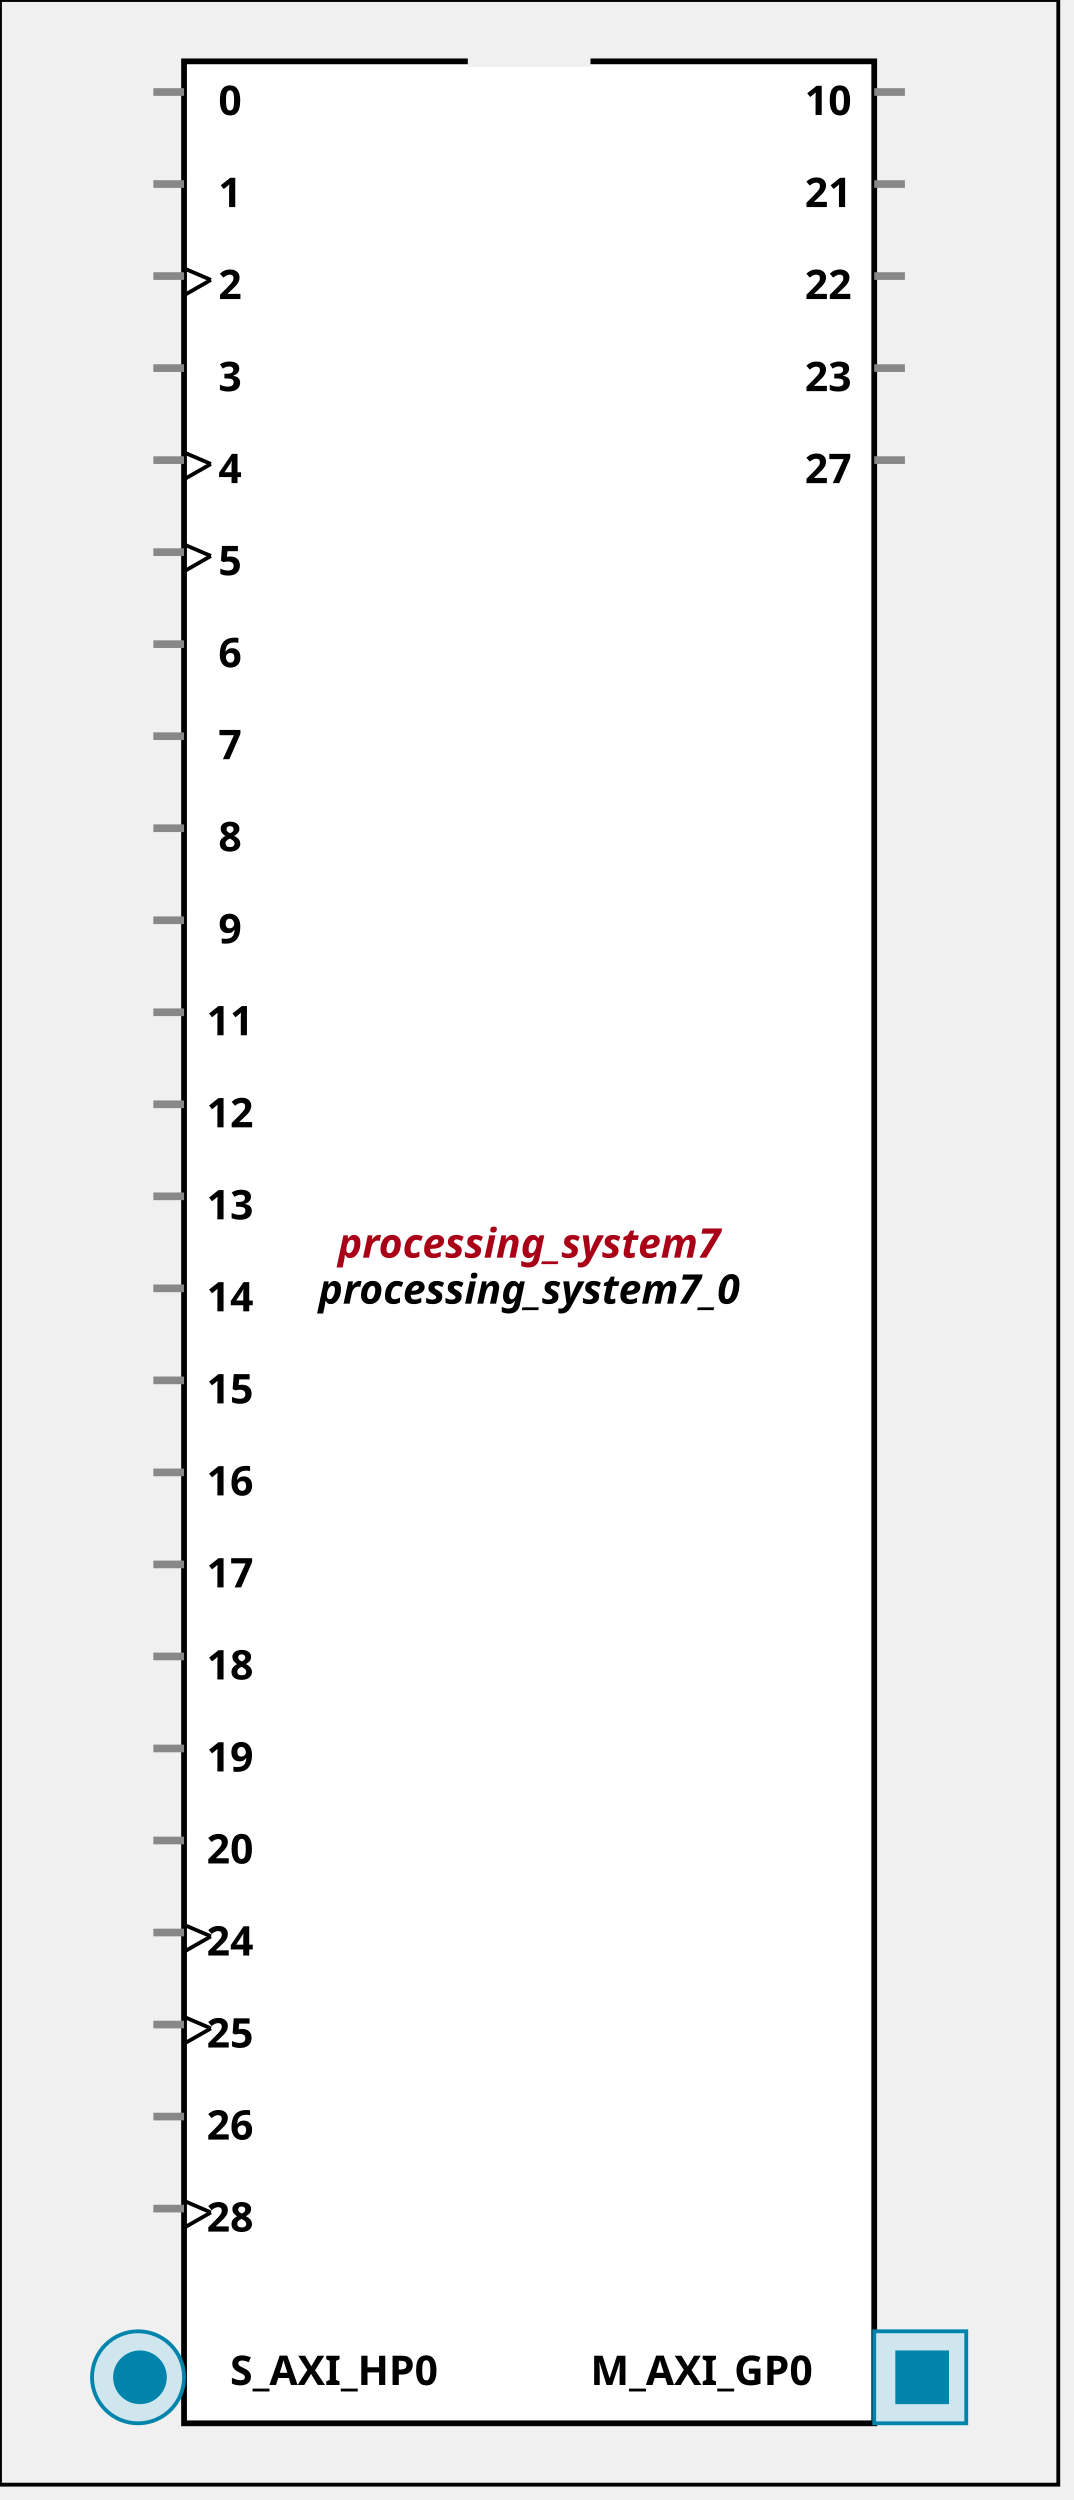
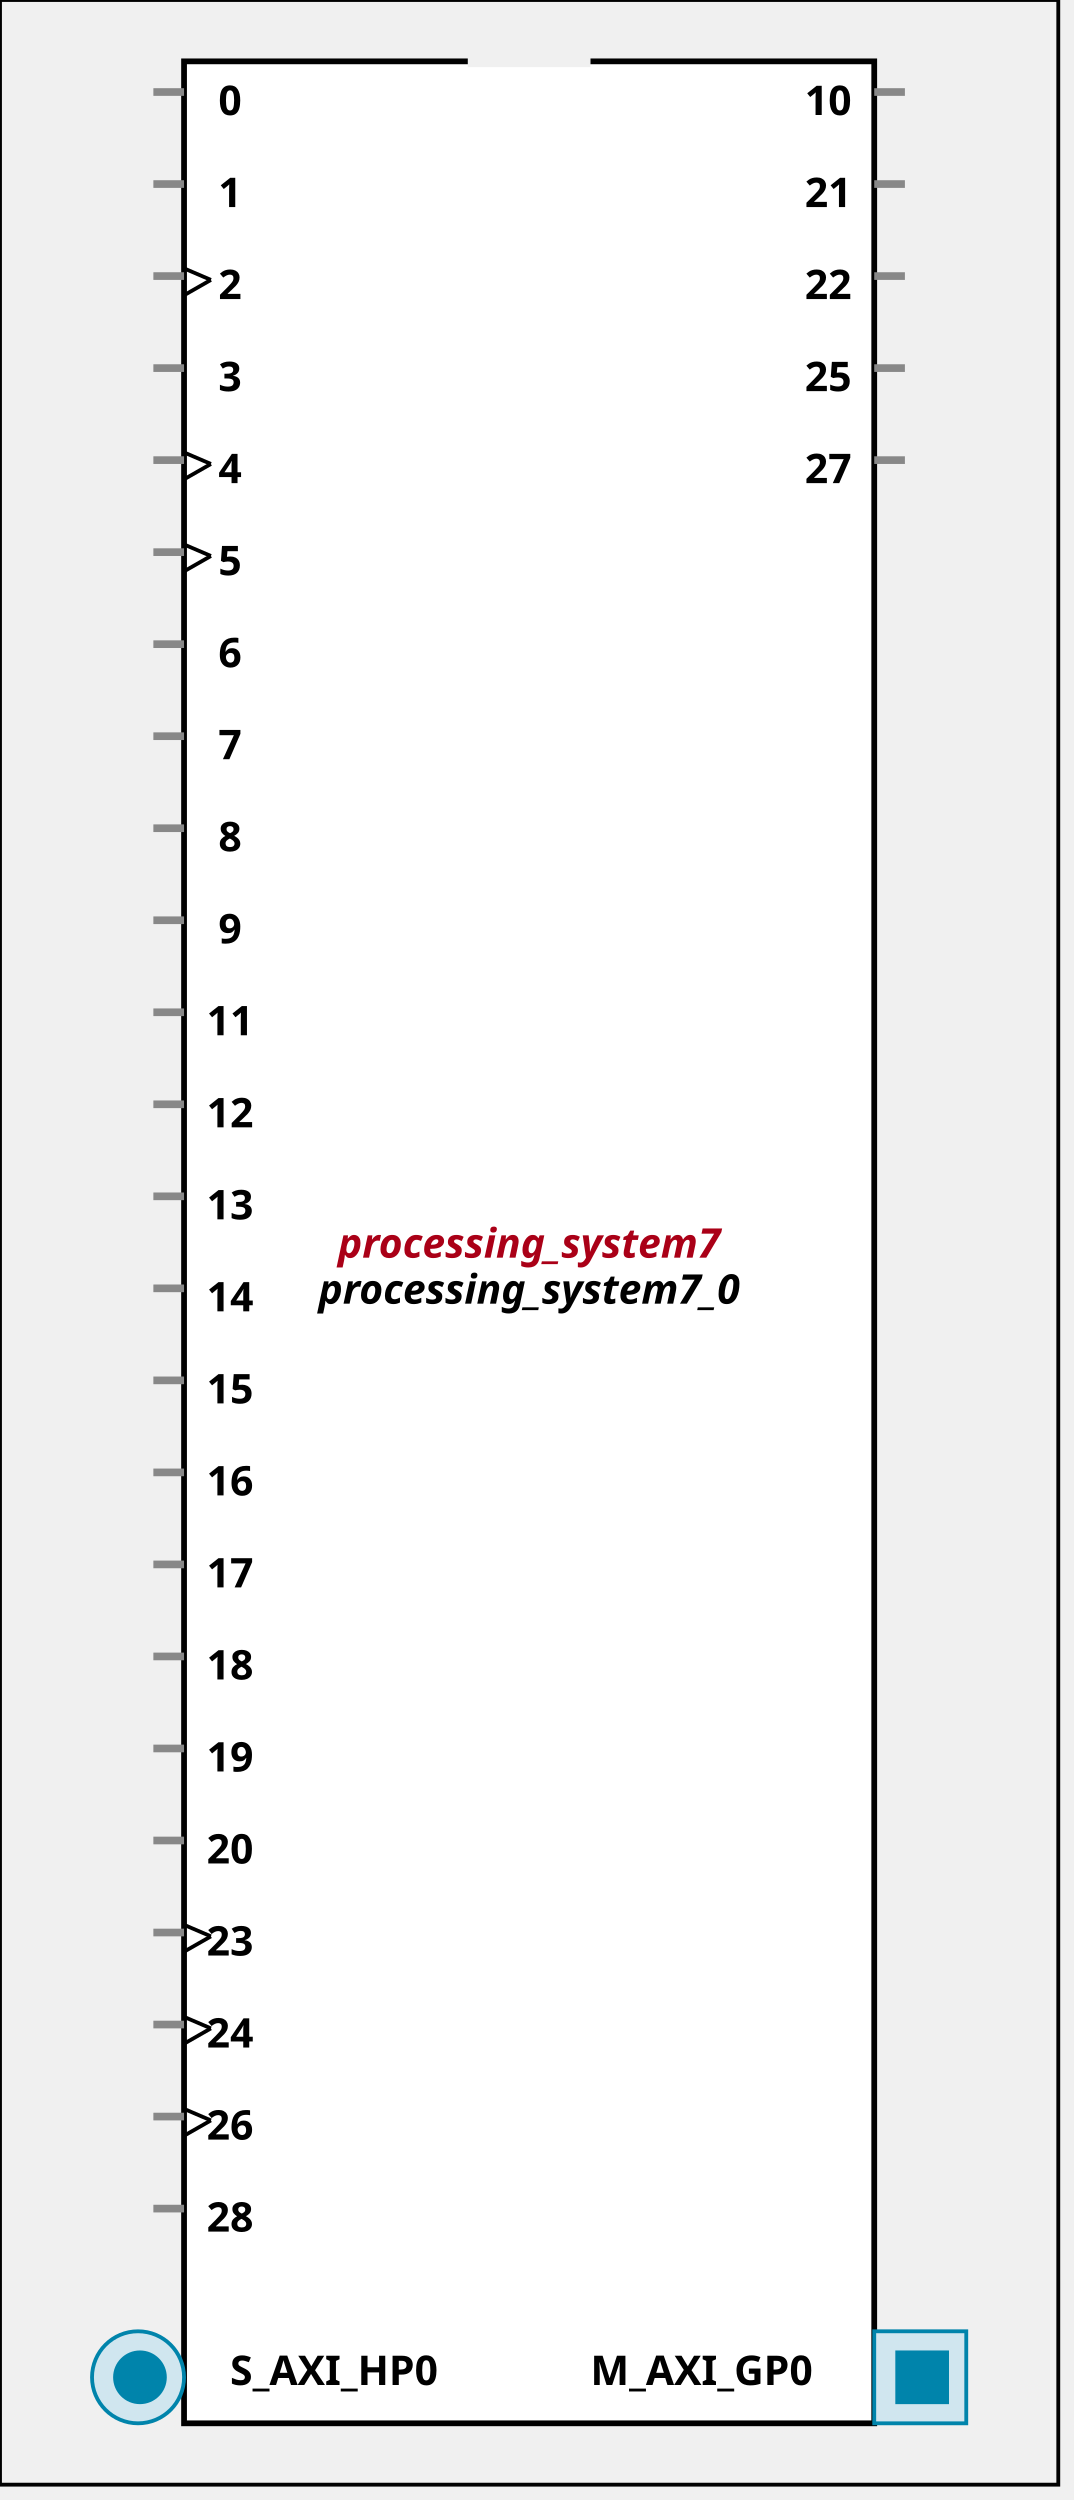
<svg xmlns:xlink="http://www.w3.org/1999/xlink" width="280" height="652">
  <defs>
    <g id="AXI_BifLabel">
      <rect x="0" y="0" rx="3" ry="3" width="32" height="16" style="fill:#0084AB; stroke:black; stroke-width:1" />
    </g>
    <g id="AXI_busconn_SLAVE">
      <circle cx="12" cy="12" r="12" style="fill:#D0E6EF; stroke:#0084AB; stroke-width:1" />
      <circle cx="12.5" cy="12" r="7" style="fill:#0084AB; stroke:none;" />
    </g>
    <g id="AXI_busconn_MASTER">
      <rect x="0" y="0" width="24" height="24" style="fill:#D0E6EF; stroke:#0084AB; stroke-width:1" />
      <rect x="5.5" y="5" width="14" height="14" style="fill:#0084AB; stroke:none;" />
    </g>
    <g id="AXIS_BifLabel">
      <rect x="0" y="0" rx="3" ry="3" width="32" height="16" style="fill:#0084AB; stroke:black; stroke-width:1" />
    </g>
    <g id="AXIS_busconn_TARGET">
      <circle cx="12" cy="12" r="12" style="fill:#D0E6EF; stroke:#0084AB; stroke-width:1" />
      <circle cx="12.5" cy="12" r="7" style="fill:#0084AB; stroke:none;" />
    </g>
    <g id="AXIS_busconn_INITIATOR">
      <rect x="0" y="0" width="24" height="24" style="fill:#D0E6EF; stroke:#0084AB; stroke-width:1" />
      <rect x="5.5" y="5" width="14" height="14" style="fill:#0084AB; stroke:none;" />
    </g>
    <g id="KEY_BifLabel">
      <rect x="0" y="0" rx="3" ry="3" width="32" height="16" style="fill:#444444; stroke:black; stroke-width:1" />
    </g>
    <g id="KEY_busconn_SLAVE">
      <circle cx="12" cy="12" r="12" style="fill:#888888; stroke:#444444; stroke-width:1" />
      <circle cx="12.5" cy="12" r="7" style="fill:#444444; stroke:none;" />
    </g>
    <g id="KEY_busconn_MASTER">
      <rect x="0" y="0" width="24" height="24" style="fill:#888888; stroke:#444444; stroke-width:1" />
      <rect x="5.5" y="5" width="14" height="14" style="fill:#444444; stroke:none;" />
    </g>
    <g id="KEY_busconn_MASTER_SLAVE">
      <circle cx="12" cy="12" r="12" style="fill:#888888; stroke:#444444; stroke-width:1" />
      <circle cx="12.5" cy="12" r="7" style="fill:#444444; stroke:none;" />
      <rect x="0" y="12" width="24" height="12" style="fill:#888888; stroke:#444444; stroke-width:1" />
      <rect x="5.5" y="12" width="14" height="7" style="fill:#444444; stroke:none;" />
    </g>
    <g id="KEY_busconn_TARGET">
      <circle cx="12" cy="12" r="12" style="fill:#888888; stroke:#444444; stroke-width:1" />
      <circle cx="12.5" cy="12" r="7" style="fill:#444444; stroke:none;" />
    </g>
    <g id="KEY_busconn_INITIATOR">
      <rect x="0" y="0" width="24" height="24" style="fill:#888888; stroke:#444444; stroke-width:1" />
      <rect x="5.5" y="5" width="14" height="14" style="fill:#444444; stroke:none;" />
    </g>
    <g id="KEY_busconn_MONITOR">
      <rect x="0" y="0.5" width="24" height="7" style="fill:#444444; stroke:none;" />
      <rect x="0" y="16" width="24" height="7" style="fill:#444444; stroke:none;" />
    </g>
    <g id="KEY_busconn_USER">
      <circle cx="12" cy="12" r="12" style="fill:#888888; stroke:#444444; stroke-width:1" />
      <circle cx="12.5" cy="12" r="7" style="fill:#444444; stroke:none;" />
    </g>
    <g id="KEY_busconn_TRANSPARENT">
      <circle cx="12" cy="12" r="12" style="fill:#FFFFFF; stroke:#444444; stroke-width:1" />
      <circle cx="12.5" cy="12" r="7" style="fill:#FFFFFF; stroke:none;" />
    </g>
    <g id="HCurve" overflow="visible">
      <path d="m 0  0,      a 16 16, 0,0,0, 32,0,     z" style="fill:#F0F0F0;fill-opacity:1;stroke:black;stroke-width:1.5" />
      <line x1="0" y1="0" x2="32" y2="0" style="stroke:#F0F0F0;stroke-width:3" />
    </g>
    <g id="IPD_StandardBody">
      <rect x="0" y="0" width="276" height="648" style="fill:#F0F0F0;fill-opacity: 1.0; stroke:#000000; stroke-width:1" />
      <rect x="48" y="16" width="180" height="616" style="fill:#FFFFFF; fill-opacity: 1.0; stroke:#000000; stroke-width:1.5" />
      <use x="122" y="16" xlink:href="#HCurve" />
    </g>
    <g id="IPD_PORT">
      <rect width="8" height="8" style="fill:#888888;stroke-width:1;stroke:black;" />
    </g>
    <g id="IPD_SPort">
      <line x1="0" y1="0" x2="8" y2="0" style="stroke:#888888;stroke-width:2;stroke-opacity:1" />
    </g>
    <g id="IPD_PortClk">
      <line x1="0" y1="0" x2="7" y2="3" style="stroke:#000000;stroke-width:1;stroke-opacity:1" />
      <line x1="7" y1="3" x2="0" y2="7" style="stroke:#000000;stroke-width:1;stroke-opacity:1" />
    </g>
  </defs>
  <use x="0" y="0" xlink:href="#IPD_StandardBody" />
  <text x="138" y="328" fill="#AA0017" stroke="none" font-size="8pt" font-style="italic" font-weight="bold" text-anchor="middle" font-family="Verdana Arial Helvetica san-serif">processing_system7</text>
  <text x="138" y="340" fill="#000000" stroke="none" font-size="8pt" font-style="italic" font-weight="bold" text-anchor="middle" font-family="Courier Arial Helvetica san-serif">processing_system7_0</text>
  <use x="40" y="24" xlink:href="#IPD_SPort" />
  <text x="60" y="30" fill="#000000" stroke="none" font-size="8pt" font-style="normal" font-weight="bold" text-anchor="middle" font-family="Verdana Arial Helvetica san-serif">0</text>
  <use x="40" y="48" xlink:href="#IPD_SPort" />
  <text x="60" y="54" fill="#000000" stroke="none" font-size="8pt" font-style="normal" font-weight="bold" text-anchor="middle" font-family="Verdana Arial Helvetica san-serif">1</text>
  <use x="40" y="72" xlink:href="#IPD_SPort" />
  <use x="48" y="70" xlink:href="#IPD_PortClk" />
  <text x="60" y="78" fill="#000000" stroke="none" font-size="8pt" font-style="normal" font-weight="bold" text-anchor="middle" font-family="Verdana Arial Helvetica san-serif">2</text>
  <use x="40" y="96" xlink:href="#IPD_SPort" />
  <text x="60" y="102" fill="#000000" stroke="none" font-size="8pt" font-style="normal" font-weight="bold" text-anchor="middle" font-family="Verdana Arial Helvetica san-serif">3</text>
  <use x="40" y="120" xlink:href="#IPD_SPort" />
  <use x="48" y="118" xlink:href="#IPD_PortClk" />
  <text x="60" y="126" fill="#000000" stroke="none" font-size="8pt" font-style="normal" font-weight="bold" text-anchor="middle" font-family="Verdana Arial Helvetica san-serif">4</text>
  <use x="40" y="144" xlink:href="#IPD_SPort" />
  <use x="48" y="142" xlink:href="#IPD_PortClk" />
  <text x="60" y="150" fill="#000000" stroke="none" font-size="8pt" font-style="normal" font-weight="bold" text-anchor="middle" font-family="Verdana Arial Helvetica san-serif">5</text>
  <use x="40" y="168" xlink:href="#IPD_SPort" />
  <text x="60" y="174" fill="#000000" stroke="none" font-size="8pt" font-style="normal" font-weight="bold" text-anchor="middle" font-family="Verdana Arial Helvetica san-serif">6</text>
  <use x="40" y="192" xlink:href="#IPD_SPort" />
  <text x="60" y="198" fill="#000000" stroke="none" font-size="8pt" font-style="normal" font-weight="bold" text-anchor="middle" font-family="Verdana Arial Helvetica san-serif">7</text>
  <use x="40" y="216" xlink:href="#IPD_SPort" />
  <text x="60" y="222" fill="#000000" stroke="none" font-size="8pt" font-style="normal" font-weight="bold" text-anchor="middle" font-family="Verdana Arial Helvetica san-serif">8</text>
  <use x="40" y="240" xlink:href="#IPD_SPort" />
  <text x="60" y="246" fill="#000000" stroke="none" font-size="8pt" font-style="normal" font-weight="bold" text-anchor="middle" font-family="Verdana Arial Helvetica san-serif">9</text>
  <use x="40" y="264" xlink:href="#IPD_SPort" />
  <text x="60" y="270" fill="#000000" stroke="none" font-size="8pt" font-style="normal" font-weight="bold" text-anchor="middle" font-family="Verdana Arial Helvetica san-serif">11</text>
  <use x="40" y="288" xlink:href="#IPD_SPort" />
  <text x="60" y="294" fill="#000000" stroke="none" font-size="8pt" font-style="normal" font-weight="bold" text-anchor="middle" font-family="Verdana Arial Helvetica san-serif">12</text>
  <use x="40" y="312" xlink:href="#IPD_SPort" />
  <text x="60" y="318" fill="#000000" stroke="none" font-size="8pt" font-style="normal" font-weight="bold" text-anchor="middle" font-family="Verdana Arial Helvetica san-serif">13</text>
  <use x="40" y="336" xlink:href="#IPD_SPort" />
  <text x="60" y="342" fill="#000000" stroke="none" font-size="8pt" font-style="normal" font-weight="bold" text-anchor="middle" font-family="Verdana Arial Helvetica san-serif">14</text>
  <use x="40" y="360" xlink:href="#IPD_SPort" />
  <text x="60" y="366" fill="#000000" stroke="none" font-size="8pt" font-style="normal" font-weight="bold" text-anchor="middle" font-family="Verdana Arial Helvetica san-serif">15</text>
  <use x="40" y="384" xlink:href="#IPD_SPort" />
  <text x="60" y="390" fill="#000000" stroke="none" font-size="8pt" font-style="normal" font-weight="bold" text-anchor="middle" font-family="Verdana Arial Helvetica san-serif">16</text>
  <use x="40" y="408" xlink:href="#IPD_SPort" />
  <text x="60" y="414" fill="#000000" stroke="none" font-size="8pt" font-style="normal" font-weight="bold" text-anchor="middle" font-family="Verdana Arial Helvetica san-serif">17</text>
  <use x="40" y="432" xlink:href="#IPD_SPort" />
  <text x="60" y="438" fill="#000000" stroke="none" font-size="8pt" font-style="normal" font-weight="bold" text-anchor="middle" font-family="Verdana Arial Helvetica san-serif">18</text>
  <use x="40" y="456" xlink:href="#IPD_SPort" />
  <text x="60" y="462" fill="#000000" stroke="none" font-size="8pt" font-style="normal" font-weight="bold" text-anchor="middle" font-family="Verdana Arial Helvetica san-serif">19</text>
  <use x="40" y="480" xlink:href="#IPD_SPort" />
  <text x="60" y="486" fill="#000000" stroke="none" font-size="8pt" font-style="normal" font-weight="bold" text-anchor="middle" font-family="Verdana Arial Helvetica san-serif">20</text>
  <use x="40" y="504" xlink:href="#IPD_SPort" />
  <use x="48" y="502" xlink:href="#IPD_PortClk" />
-   <text x="60" y="510" fill="#000000" stroke="none" font-size="8pt" font-style="normal" font-weight="bold" text-anchor="middle" font-family="Verdana Arial Helvetica san-serif">24</text>
+   <text x="60" y="510" fill="#000000" stroke="none" font-size="8pt" font-style="normal" font-weight="bold" text-anchor="middle" font-family="Verdana Arial Helvetica san-serif">23</text>
  <use x="40" y="528" xlink:href="#IPD_SPort" />
  <use x="48" y="526" xlink:href="#IPD_PortClk" />
-   <text x="60" y="534" fill="#000000" stroke="none" font-size="8pt" font-style="normal" font-weight="bold" text-anchor="middle" font-family="Verdana Arial Helvetica san-serif">25</text>
+   <text x="60" y="534" fill="#000000" stroke="none" font-size="8pt" font-style="normal" font-weight="bold" text-anchor="middle" font-family="Verdana Arial Helvetica san-serif">24</text>
  <use x="40" y="552" xlink:href="#IPD_SPort" />
+   <use x="48" y="550" xlink:href="#IPD_PortClk" />
  <text x="60" y="558" fill="#000000" stroke="none" font-size="8pt" font-style="normal" font-weight="bold" text-anchor="middle" font-family="Verdana Arial Helvetica san-serif">26</text>
  <use x="40" y="576" xlink:href="#IPD_SPort" />
-   <use x="48" y="574" xlink:href="#IPD_PortClk" />
  <text x="60" y="582" fill="#000000" stroke="none" font-size="8pt" font-style="normal" font-weight="bold" text-anchor="middle" font-family="Verdana Arial Helvetica san-serif">28</text>
  <use x="228" y="24" xlink:href="#IPD_SPort" />
  <text x="216" y="30" fill="#000000" stroke="none" font-size="8pt" font-style="normal" font-weight="bold" text-anchor="middle" font-family="Verdana Arial Helvetica san-serif">10</text>
  <use x="228" y="48" xlink:href="#IPD_SPort" />
  <text x="216" y="54" fill="#000000" stroke="none" font-size="8pt" font-style="normal" font-weight="bold" text-anchor="middle" font-family="Verdana Arial Helvetica san-serif">21</text>
  <use x="228" y="72" xlink:href="#IPD_SPort" />
  <text x="216" y="78" fill="#000000" stroke="none" font-size="8pt" font-style="normal" font-weight="bold" text-anchor="middle" font-family="Verdana Arial Helvetica san-serif">22</text>
  <use x="228" y="96" xlink:href="#IPD_SPort" />
-   <text x="216" y="102" fill="#000000" stroke="none" font-size="8pt" font-style="normal" font-weight="bold" text-anchor="middle" font-family="Verdana Arial Helvetica san-serif">23</text>
+   <text x="216" y="102" fill="#000000" stroke="none" font-size="8pt" font-style="normal" font-weight="bold" text-anchor="middle" font-family="Verdana Arial Helvetica san-serif">25</text>
  <use x="228" y="120" xlink:href="#IPD_SPort" />
  <text x="216" y="126" fill="#000000" stroke="none" font-size="8pt" font-style="normal" font-weight="bold" text-anchor="middle" font-family="Verdana Arial Helvetica san-serif">27</text>
  <use x="24" y="608" xlink:href="#AXI_busconn_SLAVE" />
  <text x="60" y="622" fill="#000000" stroke="none" font-size="8pt" font-style="normal" font-weight="bold" font-family="Verdana Arial Helvetica san-serif">S_AXI_HP0</text>
  <use x="228" y="608" xlink:href="#AXI_busconn_MASTER" />
  <text x="154" y="622" fill="#000000" stroke="none" font-size="8pt" font-style="normal" font-weight="bold" font-family="Verdana Arial Helvetica san-serif">M_AXI_GP0</text>
</svg>
